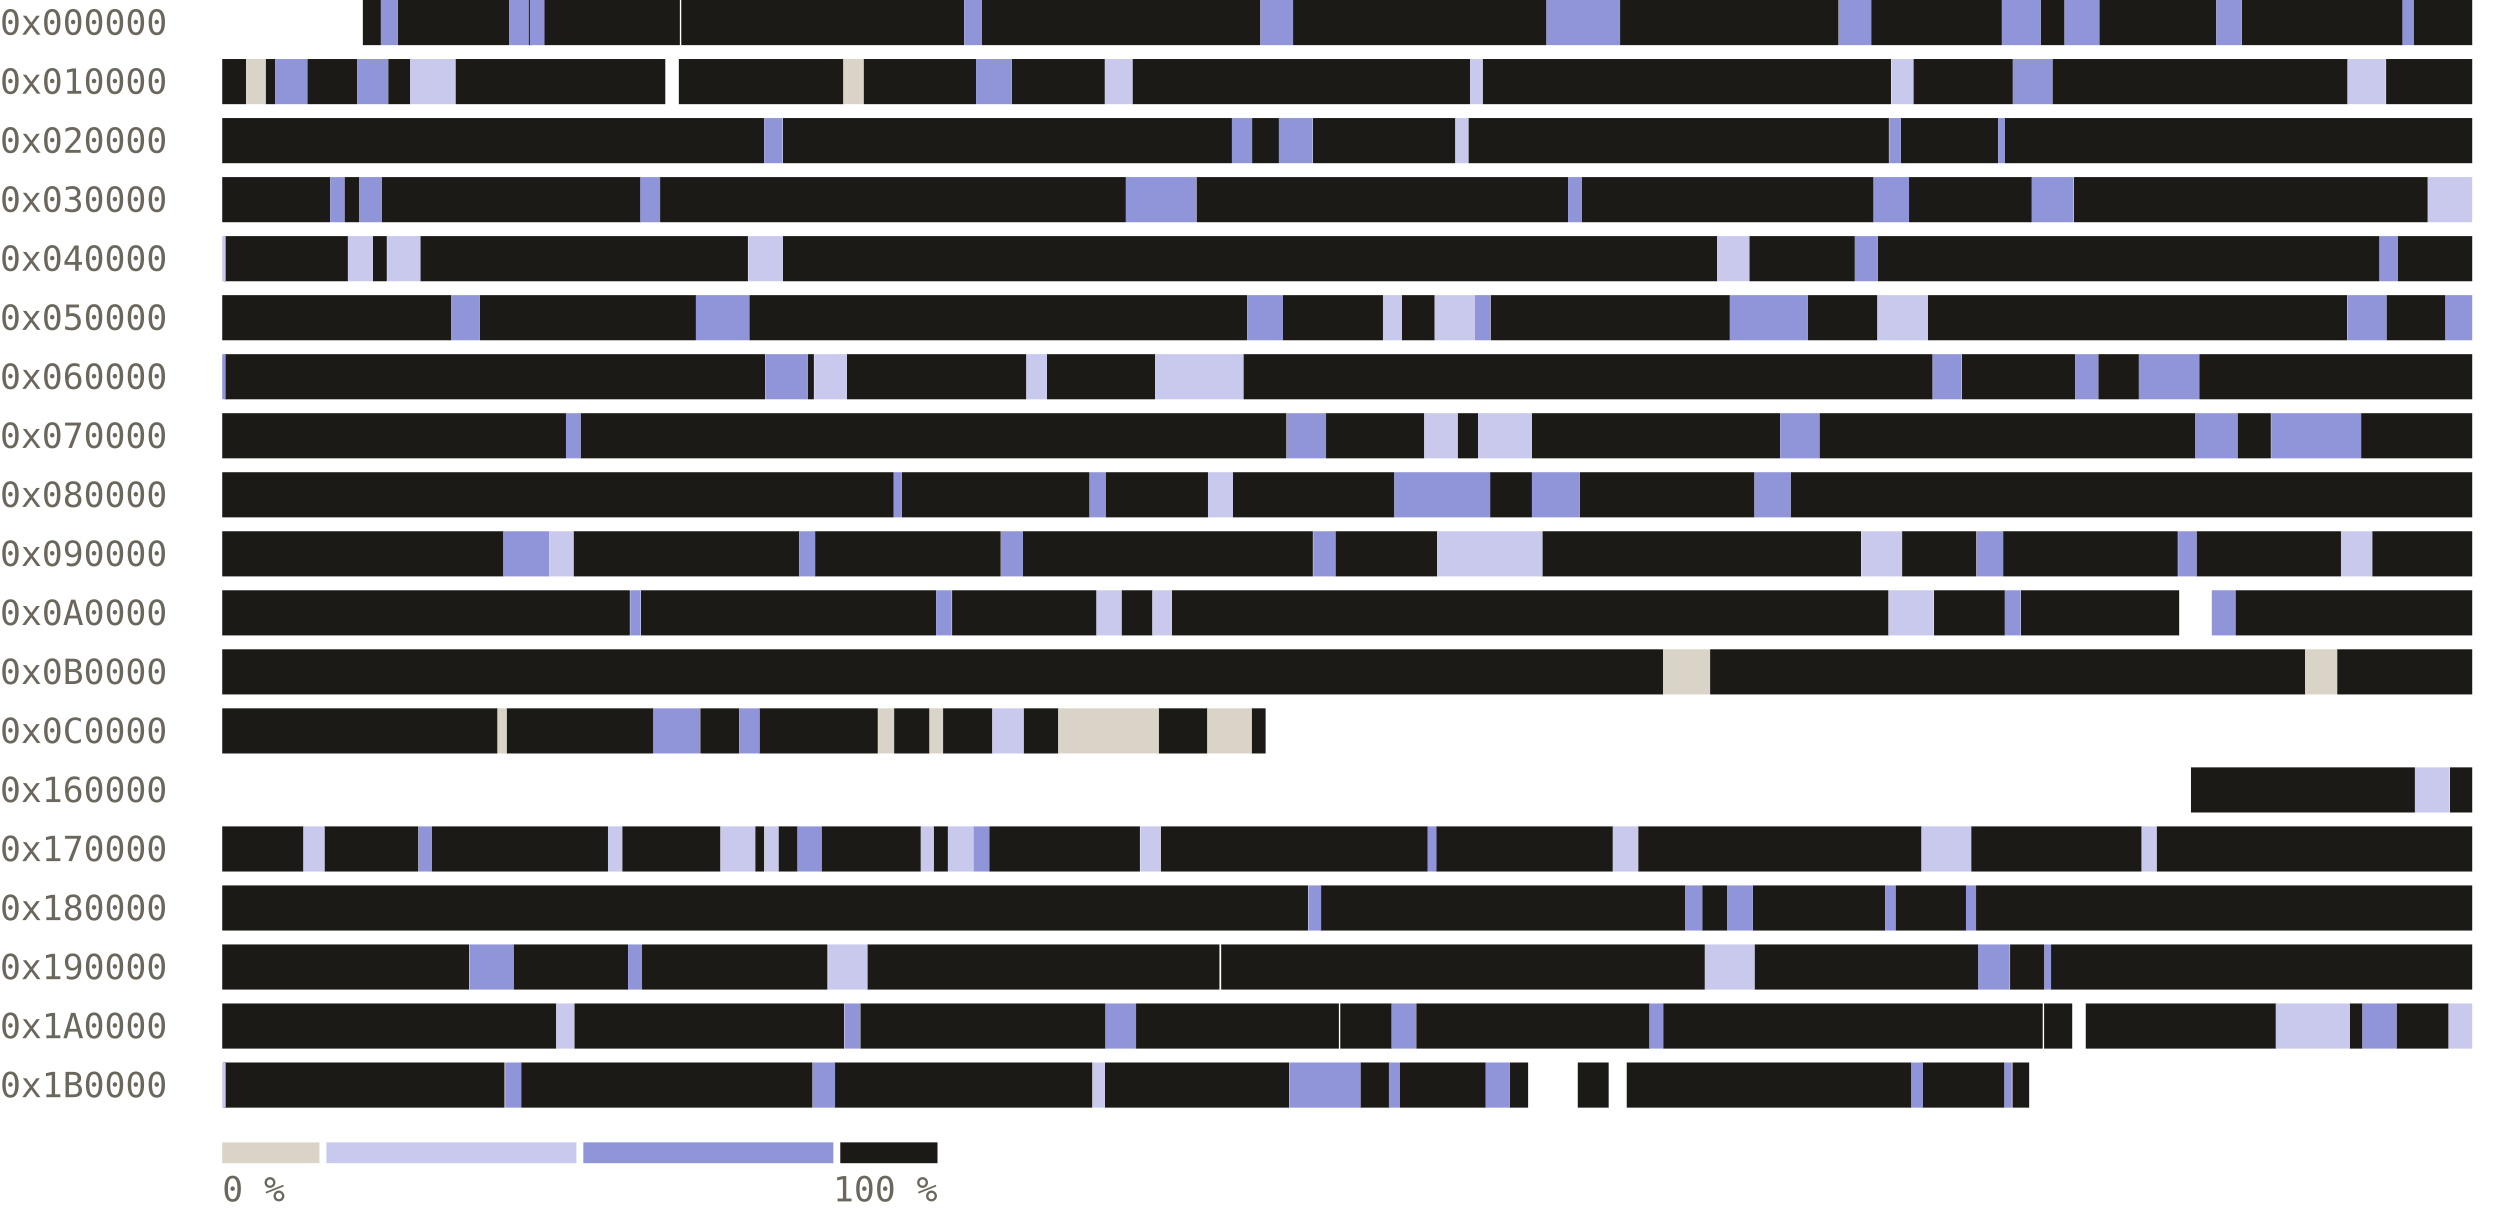
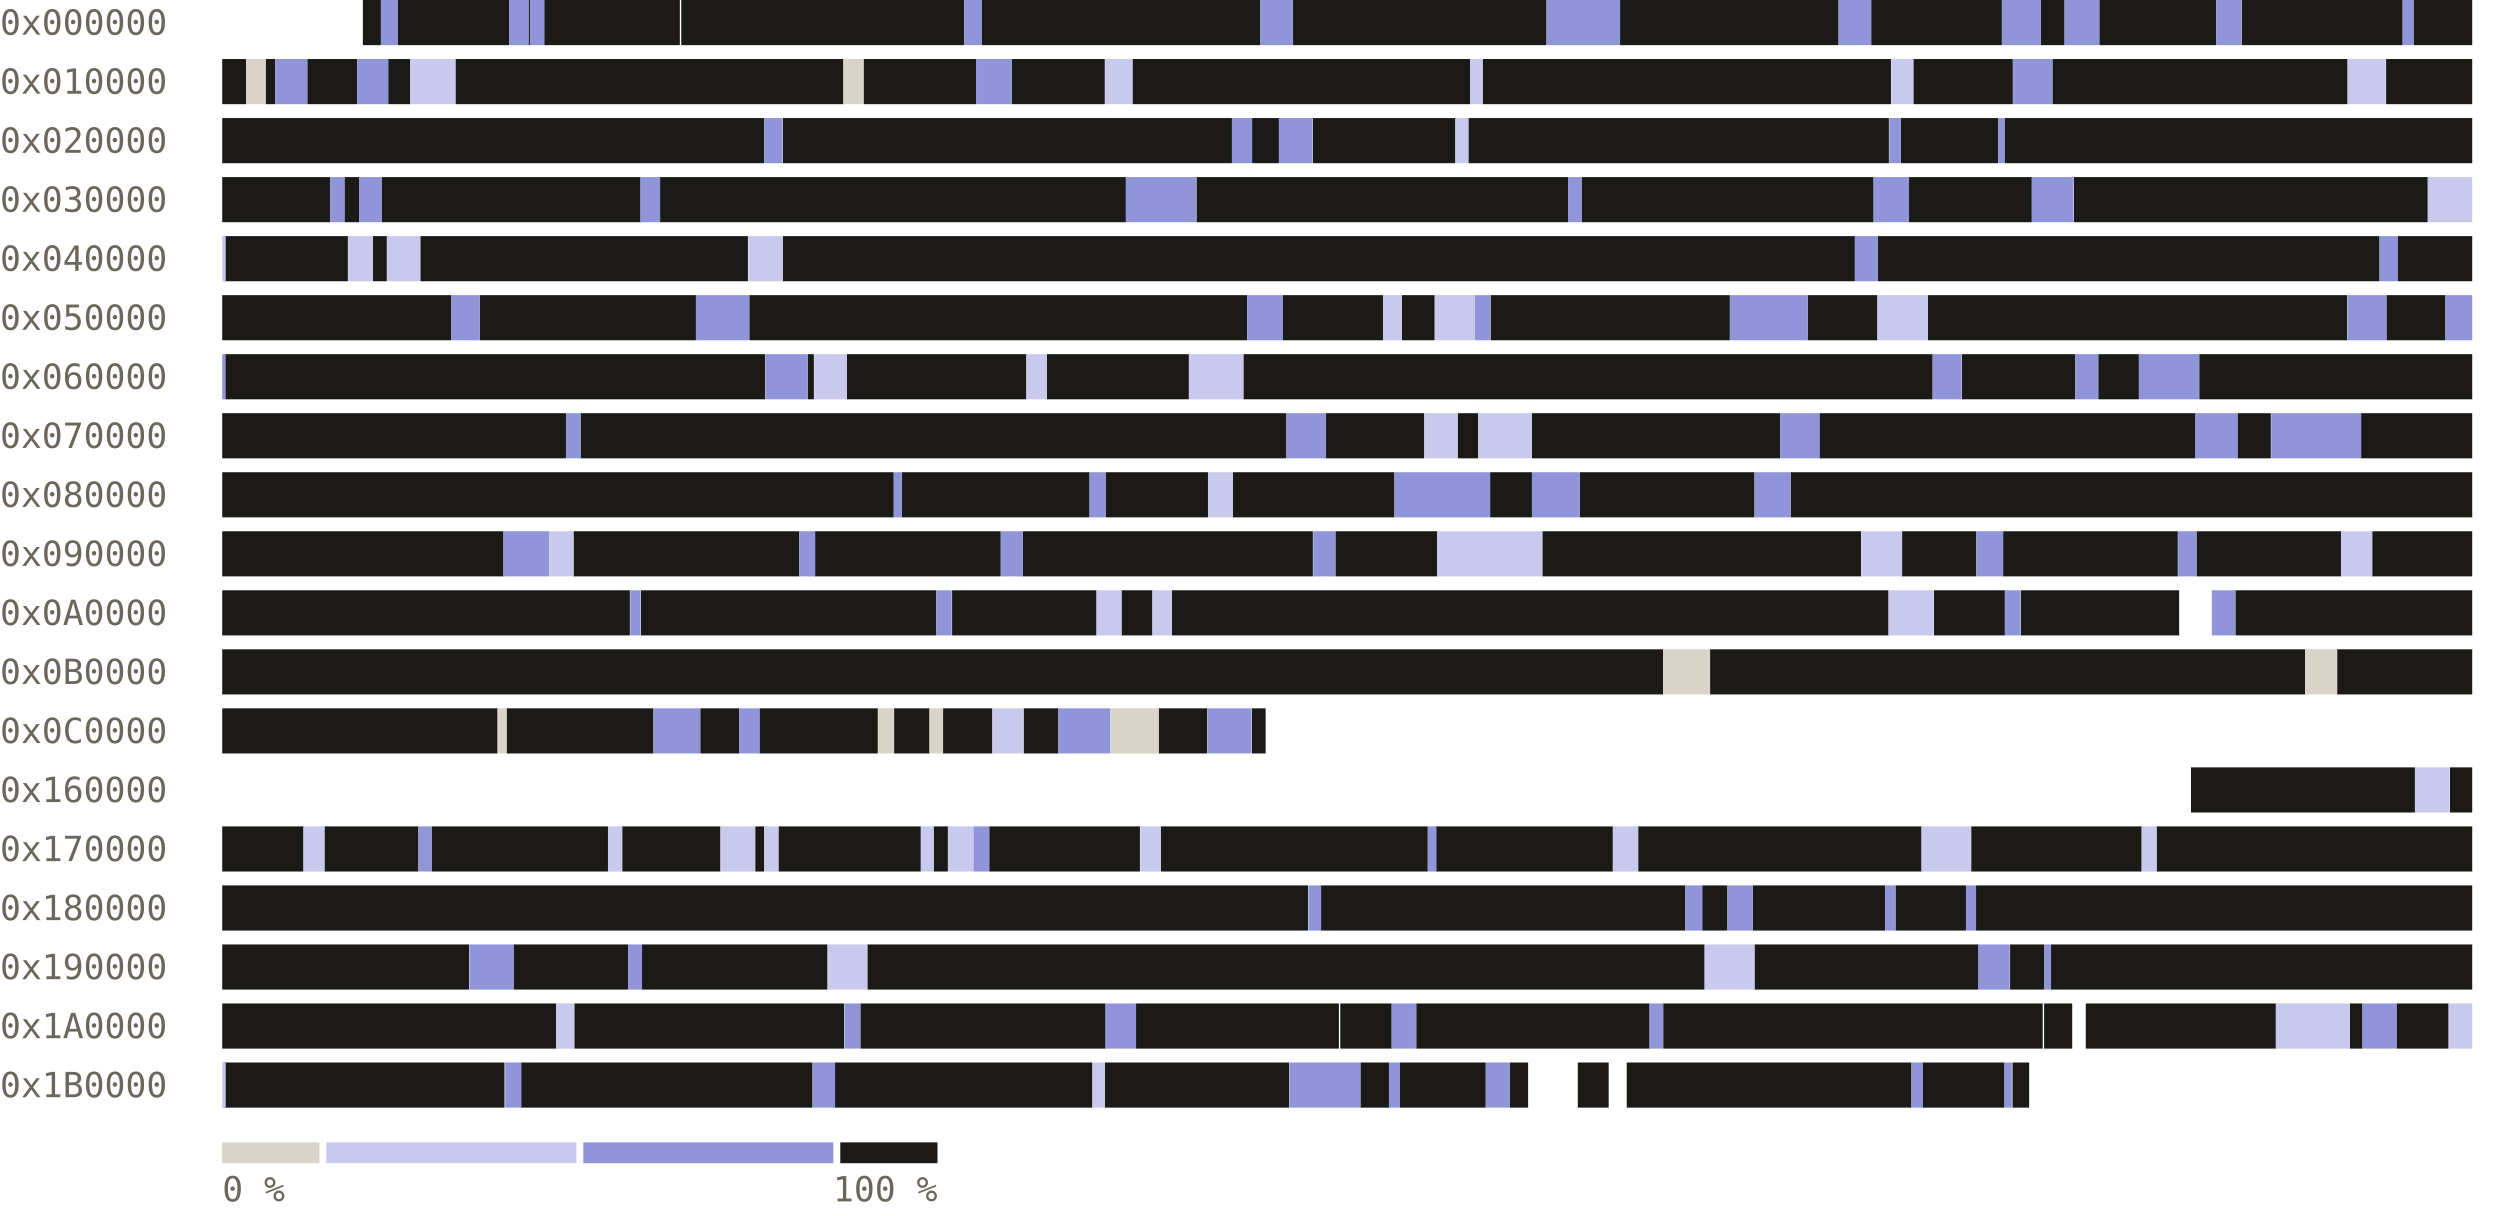
<svg xmlns="http://www.w3.org/2000/svg" viewBox="0 0 720 350" width="720" height="350">
  <style>text{font:10px monospace;fill:#6b675c}.q0{fill:#d9d4c7}.q1{fill:#e3e2f2}.q2{fill:#d6d6ef}.q3{fill:#c8c9ec}.q4{fill:#babce8}.q5{fill:#acafe4}.q6{fill:#9ea2df}.q7{fill:#9094d8}.q8{fill:#8186cf}.q9{fill:#7277c4}.q10{fill:#1b1a17}@media (prefers-color-scheme:dark){text{fill:#a8a293}.q0{fill:#4a463d}.q1{fill:#35375a}.q2{fill:#3c3f66}.q3{fill:#444772}.q4{fill:#4d517f}.q5{fill:#575b8c}.q6{fill:#62669a}.q7{fill:#6e72a8}.q8{fill:#7b7fb6}.q9{fill:#888cc4}.q10{fill:#d6d0bd}}</style>
  <text x="0" y="10">0x000000</text>
  <text x="0" y="27">0x010000</text>
  <text x="0" y="44">0x020000</text>
  <text x="0" y="61">0x030000</text>
  <text x="0" y="78">0x040000</text>
  <text x="0" y="95">0x050000</text>
  <text x="0" y="112">0x060000</text>
  <text x="0" y="129">0x070000</text>
  <text x="0" y="146">0x080000</text>
  <text x="0" y="163">0x090000</text>
  <text x="0" y="180">0x0A0000</text>
  <text x="0" y="197">0x0B0000</text>
  <text x="0" y="214">0x0C0000</text>
  <text x="0" y="231">0x160000</text>
  <text x="0" y="248">0x170000</text>
  <text x="0" y="265">0x180000</text>
  <text x="0" y="282">0x190000</text>
  <text x="0" y="299">0x1A0000</text>
  <text x="0" y="316">0x1B0000</text>
-   <path class="q10" d="M104.5 0h5.2v13h-5.2zM114.6 0h32v13h-32zM152.2 0h1v13h-1zM156.7 0h39.1v13h-39.1zM196.2 0h81.5v13h-81.5zM282.7 0h80.3v13h-80.3zM372.4 0h73v13h-73zM466.5 0h63v13h-63zM538.9 0h37.7v13h-37.7zM587.7 0h6.9v13h-6.9zM604.6 0h33.7v13h-33.7zM645.6 0h46.4v13h-46.4zM695.1 0h16.9v13h-16.9zM64 17h6.9v13h-6.9zM76.5 17h2.8v13h-2.8zM88.5 17h14.4v13h-14.4zM111.8 17h6.4v13h-6.4zM131.2 17h60.4v13h-60.4zM195.5 17h47.4v13h-47.4zM248.7 17h32.4v13h-32.4zM291.4 17h26.8v13h-26.8zM326.1 17h97.3v13h-97.3zM427 17h117.6v13h-117.6zM551 17h28.7v13h-28.7zM591.1 17h85v13h-85zM687.2 17h24.8v13h-24.8zM64 34h156.1v13h-156.1zM225.5 34h129.3v13h-129.3zM360.6 34h7.8v13h-7.8zM378.1 34h41.1v13h-41.1zM422.9 34h121.1v13h-121.1zM547.4 34h28.1v13h-28.1zM577.3 34h134.7v13h-134.7zM64 51h31.1v13h-31.1zM99.2 51h4.2v13h-4.2zM109.9 51h74.6v13h-74.6zM190.1 51h134.2v13h-134.2zM344.6 51h107v13h-107zM455.5 51h84.1v13h-84.1zM549.8 51h35.4v13h-35.4zM597.3 51h101.9v13h-101.9zM64.4 68h35.8v13h-35.8zM107.4 68h4v13h-4zM121 68h94.4v13h-94.4zM225.5 68h269.1v13h-269.1zM503.8 68h30.4v13h-30.4zM540.8 68h144.5v13h-144.5zM690.5 68h21.5v13h-21.5zM64 85h66v13h-66zM138.2 85h62.3v13h-62.3zM215.8 85h143.4v13h-143.4zM369.5 85h28.8v13h-28.8zM403.7 85h9.5v13h-9.5zM429.3 85h68.9v13h-68.9zM520.6 85h20.1v13h-20.1zM555.2 85h120.8v13h-120.8zM687.3 85h17v13h-17zM64.8 102h155.6v13h-155.6zM232.6 102h1.8v13h-1.8zM243.9 102h51.7v13h-51.7zM301.5 102h31.2v13h-31.2zM358.1 102h198.5v13h-198.5zM565 102h32.7v13h-32.7zM604.3 102h11.7v13h-11.7zM633.4 102h78.6v13h-78.6zM64 119h99v13h-99zM167.2 119h203.3v13h-203.3zM381.9 119h28.3v13h-28.3zM419.8 119h5.9v13h-5.9zM441.2 119h71.5v13h-71.5zM524 119h108.3v13h-108.3zM644.4 119h9.6v13h-9.6zM680 119h32v13h-32zM64 136h193.4v13h-193.4zM259.7 136h54.1v13h-54.1zM318.4 136h29.5v13h-29.5zM355 136h46.6v13h-46.6zM429.1 136h12.1v13h-12.1zM455 136h50.3v13h-50.3zM515.7 136h196.3v13h-196.3zM64 153h81v13h-81zM165.2 153h65v13h-65zM234.7 153h53.5v13h-53.5zM294.6 153h83.5v13h-83.5zM384.6 153h29.3v13h-29.3zM444.2 153h91.8v13h-91.8zM547.8 153h21.4v13h-21.4zM576.9 153h50.3v13h-50.3zM632.6 153h41.6v13h-41.6zM683.2 153h28.8v13h-28.8zM64 170h117.4v13h-117.4zM184.6 170h85v13h-85zM274.2 170h41.6v13h-41.6zM323 170h8.9v13h-8.9zM337.5 170h206.4v13h-206.4zM557 170h20.4v13h-20.4zM582 170h45.6v13h-45.6zM643.8 170h68.2v13h-68.2zM64 187h415v13h-415zM492.5 187h171.4v13h-171.4zM673.1 187h38.9v13h-38.9zM64 204h79.3v13h-79.3zM145.9 204h42.3v13h-42.3zM201.7 204h11.2v13h-11.2zM218.7 204h34.1v13h-34.1zM257.5 204h10.2v13h-10.2zM271.6 204h14.2v13h-14.2zM294.8 204h10v13h-10zM333.7 204h14v13h-14zM360.5 204h4v13h-4zM631 221h64.5v13h-64.5zM705.6 221h6.4v13h-6.4zM64 238h23.4v13h-23.4zM93.4 238h27.1v13h-27.1zM124.3 238h50.8v13h-50.8zM179.2 238h28.3v13h-28.3zM217.5 238h2.6v13h-2.6zM224.2 238h5.5v13h-5.5zM236.6 238h28.6v13h-28.6zM268.9 238h4.1v13h-4.1zM284.9 238h43.4v13h-43.4zM334.3 238h76.9v13h-76.9zM413.6 238h50.9v13h-50.9zM471.8 238h81.6v13h-81.6zM567.7 238h49.1v13h-49.1zM621.1 238h90.9v13h-90.9zM64 255h312.7v13h-312.7zM380.4 255h105v13h-105zM490.2 255h7.3v13h-7.3zM504.8 255h38.1v13h-38.1zM545.9 255h20.3v13h-20.3zM569.1 255h142.9v13h-142.9zM64 272h71.1v13h-71.1zM147.9 272h33v13h-33zM184.9 272h53.4v13h-53.4zM249.8 272h101.4v13h-101.4zM351.7 272h139.3v13h-139.3zM505.3 272h64.5v13h-64.5zM578.9 272h9.9v13h-9.9zM590.7 272h121.3v13h-121.3zM64 289h96.2v13h-96.2zM165.4 289h77.7v13h-77.7zM247.8 289h70.6v13h-70.6zM327.1 289h58.5v13h-58.5zM386 289h14.8v13h-14.8zM407.9 289h67.2v13h-67.2zM479 289h109.3v13h-109.3zM588.7 289h8.1v13h-8.1zM600.7 289h54.8v13h-54.8zM676.8 289h3.6v13h-3.6zM690.2 289h15v13h-15zM64.3 306h81v13h-81zM150.1 306h83.9v13h-83.9zM240.4 306h74.2v13h-74.2zM318.2 306h53.1v13h-53.1zM391.8 306h8.3v13h-8.3zM403.2 306h24.7v13h-24.7zM434.8 306h5.3v13h-5.3zM454.4 306h8.9v13h-8.9zM468.5 306h82v13h-82zM553.7 306h23.6v13h-23.6zM579.6 306h4.8v13h-4.8z" />
-   <path class="q7" d="M109.7 0h4.9v13h-4.9zM146.6 0h5.6v13h-5.6zM152.6 0h4.2v13h-4.2zM277.7 0h5v13h-5zM363 0h9.4v13h-9.4zM445.4 0h21.2v13h-21.2zM529.6 0h9.3v13h-9.3zM576.5 0h11.2v13h-11.2zM594.6 0h10v13h-10zM638.3 0h7.2v13h-7.2zM691.9 0h3.1v13h-3.1zM79.3 17h9.2v13h-9.2zM102.9 17h8.9v13h-8.9zM281.1 17h10.3v13h-10.3zM579.7 17h11.4v13h-11.4zM220.1 34h5.3v13h-5.3zM354.8 34h5.8v13h-5.8zM368.3 34h9.7v13h-9.7zM544.1 34h3.3v13h-3.3zM575.5 34h1.9v13h-1.9zM95.1 51h4.1v13h-4.1zM103.4 51h6.5v13h-6.5zM184.4 51h5.7v13h-5.7zM324.2 51h20.3v13h-20.3zM451.6 51h3.9v13h-3.9zM539.6 51h10.2v13h-10.2zM585.1 51h12.1v13h-12.1zM534.2 68h6.6v13h-6.6zM685.4 68h5.1v13h-5.1zM130 85h8.2v13h-8.2zM200.4 85h15.4v13h-15.4zM359.2 85h10.3v13h-10.3zM424.8 85h4.4v13h-4.4zM498.2 85h22.4v13h-22.4zM676.1 85h11.2v13h-11.2zM704.3 85h7.7v13h-7.7zM64 102h1v13h-1zM220.5 102h12.1v13h-12.1zM556.6 102h8.3v13h-8.3zM597.7 102h6.6v13h-6.6zM616 102h17.3v13h-17.3zM163 119h4.2v13h-4.2zM370.6 119h11.3v13h-11.3zM512.7 119h11.3v13h-11.3zM632.2 119h12.2v13h-12.2zM654.1 119h25.9v13h-25.9zM257.4 136h2.3v13h-2.3zM313.8 136h4.6v13h-4.6zM401.6 136h27.6v13h-27.6zM441.2 136h13.8v13h-13.8zM505.3 136h10.4v13h-10.4zM145 153h13.2v13h-13.2zM230.2 153h4.6v13h-4.6zM288.3 153h6.3v13h-6.3zM378.2 153h6.4v13h-6.4zM569.3 153h7.6v13h-7.6zM627.3 153h5.3v13h-5.3zM181.5 170h3v13h-3zM269.6 170h4.5v13h-4.5zM577.4 170h4.5v13h-4.5zM637 170h6.8v13h-6.8zM188.3 204h13.3v13h-13.3zM212.9 204h5.9v13h-5.9zM120.6 238h3.7v13h-3.7zM229.7 238h6.9v13h-6.9zM280.3 238h4.6v13h-4.6zM411.2 238h2.5v13h-2.5zM376.8 255h3.7v13h-3.7zM485.5 255h4.8v13h-4.8zM497.6 255h7.2v13h-7.2zM542.9 255h3v13h-3zM566.2 255h2.9v13h-2.9zM135.2 272h12.7v13h-12.7zM180.9 272h4v13h-4zM569.7 272h9.1v13h-9.1zM588.8 272h1.9v13h-1.9zM243.2 289h4.5v13h-4.5zM318.4 289h8.8v13h-8.8zM400.8 289h7v13h-7zM475 289h4v13h-4zM680.4 289h9.8v13h-9.8zM145.5 306h4.6v13h-4.6zM234.1 306h6.4v13h-6.4zM371.4 306h20.4v13h-20.4zM400 306h3.2v13h-3.2zM427.9 306h6.9v13h-6.9zM550.6 306h3.2v13h-3.2zM577.3 306h2.1v13h-2.1z" />
-   <path class="q3" d="M118.1 17h13v13h-13zM318.2 17h8v13h-8zM423.4 17h3.6v13h-3.6zM544.7 17h6.4v13h-6.4zM676.1 17h11v13h-11zM419.1 34h3.8v13h-3.8zM699.2 51h12.8v13h-12.8zM64 68h1v13h-1zM100.2 68h7.2v13h-7.2zM111.5 68h9.6v13h-9.6zM215.5 68h10v13h-10zM494.5 68h9.3v13h-9.3zM398.3 85h5.4v13h-5.4zM413.2 85h11.6v13h-11.6zM540.7 85h14.5v13h-14.5zM234.5 102h9.4v13h-9.4zM295.6 102h5.9v13h-5.9zM332.8 102h25.3v13h-25.3zM410.2 119h9.6v13h-9.6zM425.7 119h15.5v13h-15.5zM347.9 136h7.2v13h-7.2zM158.2 153h6.9v13h-6.9zM413.9 153h30.3v13h-30.3zM536.1 153h11.7v13h-11.7zM674.2 153h9v13h-9zM315.8 170h7.2v13h-7.2zM331.9 170h5.6v13h-5.6zM543.9 170h13v13h-13zM285.8 204h9v13h-9zM695.5 221h10v13h-10zM87.4 238h6.1v13h-6.1zM175.1 238h4.1v13h-4.1zM207.5 238h10v13h-10zM220.3 238h3.9v13h-3.9zM265.2 238h3.7v13h-3.7zM273 238h7.4v13h-7.4zM328.4 238h5.8v13h-5.8zM464.5 238h7.3v13h-7.3zM553.4 238h14.3v13h-14.3zM616.8 238h4.3v13h-4.3zM238.5 272h11.3v13h-11.3zM491 272h14.3v13h-14.3zM160.2 289h5.2v13h-5.2zM655.4 289h21.4v13h-21.4zM705.2 289h6.8v13h-6.8zM64 306h1v13h-1zM314.7 306h3.5v13h-3.5z" />
-   <path class="q0" d="M71 17h5.5v13h-5.5zM242.9 17h5.8v13h-5.8zM479.1 187h13.4v13h-13.4zM663.9 187h9.2v13h-9.2zM143.3 204h2.6v13h-2.6zM252.9 204h4.6v13h-4.6zM267.7 204h3.9v13h-3.9zM304.8 204h28.9v13h-28.9zM347.8 204h12.5v13h-12.5z" />
+   <path class="q10" d="M104.5 0h5.2v13h-5.2zM114.6 0h32v13h-32zM152.2 0h1v13h-1zM156.7 0h39.1v13h-39.1zM196.2 0h81.5v13h-81.5zM282.7 0h80.3v13h-80.3zM372.4 0h73v13h-73zM466.5 0h63v13h-63zM538.9 0h37.7v13h-37.7zM587.7 0h6.9v13h-6.9zM604.6 0h33.7v13h-33.7zM645.6 0h46.4v13h-46.4zM695.1 0h16.9v13h-16.9zM64 17h6.9v13h-6.9zM76.5 17h2.8v13h-2.8zM88.5 17h14.4v13h-14.4zM111.8 17h6.4v13h-6.4zM131.2 17h111.7v13h-111.7zM248.7 17h32.4v13h-32.4zM291.4 17h26.8v13h-26.8zM326.1 17h97.3v13h-97.3zM427 17h117.6v13h-117.6zM551 17h28.7v13h-28.7zM591.1 17h85v13h-85zM687.2 17h24.8v13h-24.8zM64 34h156.1v13h-156.1zM225.5 34h129.3v13h-129.3zM360.6 34h7.8v13h-7.8zM378.1 34h41.1v13h-41.1zM422.9 34h121.1v13h-121.1zM547.4 34h28.1v13h-28.1zM577.3 34h134.7v13h-134.7zM64 51h31.1v13h-31.1zM99.2 51h4.2v13h-4.2zM109.9 51h74.6v13h-74.6zM190.1 51h134.2v13h-134.2zM344.6 51h107v13h-107zM455.5 51h84.1v13h-84.1zM549.8 51h35.4v13h-35.4zM597.3 51h101.9v13h-101.9zM64.4 68h35.8v13h-35.8zM107.4 68h4v13h-4zM121 68h94.4v13h-94.4zM225.5 68h308.7v13h-308.7zM540.8 68h144.5v13h-144.5zM690.5 68h21.5v13h-21.5zM64 85h66v13h-66zM138.2 85h62.3v13h-62.3zM215.8 85h143.4v13h-143.4zM369.5 85h28.8v13h-28.8zM403.7 85h9.5v13h-9.5zM429.3 85h68.9v13h-68.9zM520.6 85h20.1v13h-20.1zM555.2 85h120.8v13h-120.8zM687.3 85h17v13h-17zM64.8 102h155.6v13h-155.6zM232.6 102h1.8v13h-1.8zM243.9 102h51.7v13h-51.7zM301.5 102h40.9v13h-40.9zM358.1 102h198.5v13h-198.5zM565 102h32.7v13h-32.7zM604.3 102h11.7v13h-11.7zM633.4 102h78.6v13h-78.6zM64 119h99v13h-99zM167.2 119h203.3v13h-203.3zM381.9 119h28.3v13h-28.3zM419.8 119h5.9v13h-5.9zM441.2 119h71.5v13h-71.5zM524 119h108.3v13h-108.3zM644.4 119h9.6v13h-9.6zM680 119h32v13h-32zM64 136h193.4v13h-193.4zM259.7 136h54.1v13h-54.1zM318.4 136h29.5v13h-29.5zM355 136h46.6v13h-46.6zM429.1 136h12.1v13h-12.1zM455 136h50.3v13h-50.3zM515.7 136h196.3v13h-196.3zM64 153h81v13h-81zM165.2 153h65v13h-65zM234.7 153h53.5v13h-53.5zM294.6 153h83.5v13h-83.5zM384.6 153h29.3v13h-29.3zM444.2 153h91.8v13h-91.8zM547.8 153h21.4v13h-21.4zM576.9 153h50.3v13h-50.3zM632.6 153h41.6v13h-41.6zM683.2 153h28.8v13h-28.8zM64 170h117.4v13h-117.4zM184.6 170h85v13h-85zM274.2 170h41.6v13h-41.6zM323 170h8.9v13h-8.9zM337.5 170h206.4v13h-206.4zM557 170h20.4v13h-20.4zM582 170h45.6v13h-45.6zM643.8 170h68.2v13h-68.2zM64 187h415v13h-415zM492.5 187h171.4v13h-171.4zM673.1 187h38.9v13h-38.9zM64 204h79.3v13h-79.3zM145.9 204h42.3v13h-42.3zM201.7 204h11.2v13h-11.2zM218.7 204h34.1v13h-34.1zM257.5 204h10.2v13h-10.2zM271.6 204h14.2v13h-14.2zM294.8 204h10v13h-10zM333.7 204h14v13h-14zM360.5 204h4v13h-4zM631 221h64.5v13h-64.5zM705.6 221h6.4v13h-6.4zM64 238h23.4v13h-23.4zM93.4 238h27.1v13h-27.1zM124.3 238h50.8v13h-50.8zM179.2 238h28.3v13h-28.3zM217.5 238h2.6v13h-2.6zM224.2 238h41v13h-41zM268.9 238h4.1v13h-4.1zM284.9 238h43.4v13h-43.4zM334.3 238h76.9v13h-76.9zM413.6 238h50.9v13h-50.9zM471.8 238h81.6v13h-81.6zM567.7 238h49.1v13h-49.1zM621.1 238h90.9v13h-90.9zM64 255h312.7v13h-312.7zM380.4 255h105v13h-105zM490.2 255h7.3v13h-7.3zM504.8 255h38.1v13h-38.1zM545.9 255h20.3v13h-20.3zM569.1 255h142.9v13h-142.9zM64 272h71.1v13h-71.1zM147.9 272h33v13h-33zM184.9 272h53.4v13h-53.4zM249.8 272h241.1v13h-241.1zM505.3 272h64.5v13h-64.5zM578.9 272h9.9v13h-9.9zM590.7 272h121.3v13h-121.3zM64 289h96.2v13h-96.2zM165.4 289h77.7v13h-77.7zM247.8 289h70.6v13h-70.6zM327.1 289h58.5v13h-58.5zM386 289h14.8v13h-14.8zM407.9 289h67.2v13h-67.2zM479 289h109.3v13h-109.3zM588.7 289h8.1v13h-8.1zM600.7 289h54.8v13h-54.8zM676.8 289h3.6v13h-3.6zM690.2 289h15v13h-15zM64.3 306h81v13h-81zM150.1 306h83.9v13h-83.9zM240.4 306h74.2v13h-74.2zM318.2 306h53.1v13h-53.1zM391.8 306h8.3v13h-8.3zM403.2 306h24.7v13h-24.7zM434.8 306h5.3v13h-5.3zM454.4 306h8.9v13h-8.9zM468.5 306h82v13h-82zM553.7 306h23.6v13h-23.6zM579.6 306h4.8v13h-4.8z" />
+   <path class="q7" d="M109.7 0h4.9v13h-4.9zM146.6 0h5.6v13h-5.6zM152.6 0h4.2v13h-4.2zM277.7 0h5v13h-5zM363 0h9.4v13h-9.4zM445.4 0h21.2v13h-21.2zM529.6 0h9.3v13h-9.3zM576.5 0h11.2v13h-11.2zM594.6 0h10v13h-10zM638.3 0h7.2v13h-7.2zM691.9 0h3.1v13h-3.1zM79.3 17h9.2v13h-9.2zM102.9 17h8.9v13h-8.9zM281.1 17h10.3v13h-10.3zM579.7 17h11.4v13h-11.4zM220.1 34h5.3v13h-5.3zM354.8 34h5.8v13h-5.8zM368.3 34h9.7v13h-9.7zM544.1 34h3.3v13h-3.3zM575.5 34h1.9v13h-1.9zM95.1 51h4.1v13h-4.1zM103.4 51h6.5v13h-6.5zM184.4 51h5.7v13h-5.7zM324.2 51h20.3v13h-20.3zM451.6 51h3.9v13h-3.9zM539.6 51h10.2v13h-10.2zM585.1 51h12.1v13h-12.1zM534.2 68h6.6v13h-6.6zM685.4 68h5.1v13h-5.1zM130 85h8.2v13h-8.2zM200.4 85h15.4v13h-15.4zM359.2 85h10.3v13h-10.3zM424.8 85h4.4v13h-4.4zM498.2 85h22.4v13h-22.4zM676.1 85h11.2v13h-11.2zM704.3 85h7.7v13h-7.7zM64 102h1v13h-1zM220.5 102h12.1v13h-12.1zM556.6 102h8.3v13h-8.3zM597.7 102h6.6v13h-6.6zM616 102h17.3v13h-17.3zM163 119h4.2v13h-4.2zM370.6 119h11.3v13h-11.3zM512.7 119h11.3v13h-11.3zM632.2 119h12.2v13h-12.2zM654.1 119h25.9v13h-25.9zM257.4 136h2.3v13h-2.3zM313.8 136h4.6v13h-4.6zM401.6 136h27.6v13h-27.6zM441.2 136h13.8v13h-13.8zM505.3 136h10.4v13h-10.4zM145 153h13.2v13h-13.2zM230.2 153h4.6v13h-4.6zM288.3 153h6.3v13h-6.3zM378.2 153h6.4v13h-6.4zM569.3 153h7.6v13h-7.6zM627.3 153h5.3v13h-5.3zM181.5 170h3v13h-3zM269.6 170h4.5v13h-4.5zM577.4 170h4.5v13h-4.5zM637 170h6.8v13h-6.8zM188.3 204h13.3v13h-13.3zM212.9 204h5.9v13h-5.9zM304.8 204h15v13h-15zM347.8 204h12.5v13h-12.5zM120.6 238h3.7v13h-3.7zM280.3 238h4.6v13h-4.6zM411.2 238h2.5v13h-2.5zM376.8 255h3.7v13h-3.7zM485.5 255h4.8v13h-4.8zM497.6 255h7.2v13h-7.2zM542.9 255h3v13h-3zM566.2 255h2.9v13h-2.9zM135.2 272h12.7v13h-12.7zM180.9 272h4v13h-4zM569.7 272h9.1v13h-9.1zM588.8 272h1.9v13h-1.9zM243.2 289h4.5v13h-4.5zM318.4 289h8.8v13h-8.8zM400.8 289h7v13h-7zM475 289h4v13h-4zM680.4 289h9.8v13h-9.8zM145.5 306h4.6v13h-4.6zM234.1 306h6.4v13h-6.4zM371.4 306h20.4v13h-20.4zM400 306h3.2v13h-3.2zM427.9 306h6.9v13h-6.9zM550.6 306h3.2v13h-3.2zM577.3 306h2.1v13h-2.1z" />
+   <path class="q3" d="M118.1 17h13v13h-13zM318.2 17h8v13h-8zM423.4 17h3.6v13h-3.6zM544.7 17h6.4v13h-6.4zM676.1 17h11v13h-11zM419.1 34h3.8v13h-3.8zM699.2 51h12.8v13h-12.8zM64 68h1v13h-1zM100.2 68h7.2v13h-7.2zM111.5 68h9.6v13h-9.6zM215.5 68h10v13h-10zM398.3 85h5.4v13h-5.4zM413.2 85h11.6v13h-11.6zM540.7 85h14.5v13h-14.5zM234.5 102h9.4v13h-9.4zM295.6 102h5.9v13h-5.9zM342.4 102h15.7v13h-15.7zM410.2 119h9.6v13h-9.6zM425.7 119h15.5v13h-15.5zM347.9 136h7.2v13h-7.2zM158.2 153h6.9v13h-6.9zM413.9 153h30.3v13h-30.3zM536.1 153h11.7v13h-11.7zM674.2 153h9v13h-9zM315.8 170h7.2v13h-7.2zM331.9 170h5.6v13h-5.6zM543.9 170h13v13h-13zM285.8 204h9v13h-9zM695.5 221h10v13h-10zM87.4 238h6.1v13h-6.1zM175.1 238h4.1v13h-4.1zM207.5 238h10v13h-10zM220.3 238h3.9v13h-3.9zM265.2 238h3.7v13h-3.7zM273 238h7.4v13h-7.4zM328.4 238h5.8v13h-5.8zM464.5 238h7.3v13h-7.3zM553.4 238h14.3v13h-14.3zM616.8 238h4.3v13h-4.3zM238.5 272h11.3v13h-11.3zM491 272h14.3v13h-14.3zM160.2 289h5.2v13h-5.2zM655.4 289h21.4v13h-21.4zM705.2 289h6.8v13h-6.8zM64 306h1v13h-1zM314.7 306h3.5v13h-3.5z" />
+   <path class="q0" d="M71 17h5.5v13h-5.5zM242.9 17h5.8v13h-5.8zM479.1 187h13.4v13h-13.4zM663.9 187h9.2v13h-9.2zM143.3 204h2.6v13h-2.6zM252.9 204h4.6v13h-4.6zM267.7 204h3.9v13h-3.9zM319.9 204h13.8v13h-13.8z" />
  <rect class="q0" x="64" y="329" width="28" height="6" />
  <rect class="q3" x="94" y="329" width="72" height="6" />
  <rect class="q7" x="168" y="329" width="72" height="6" />
  <rect class="q10" x="242" y="329" width="28" height="6" />
  <text x="64" y="346">0 %</text>
  <text x="270" y="346" text-anchor="end">100 %</text>
</svg>
